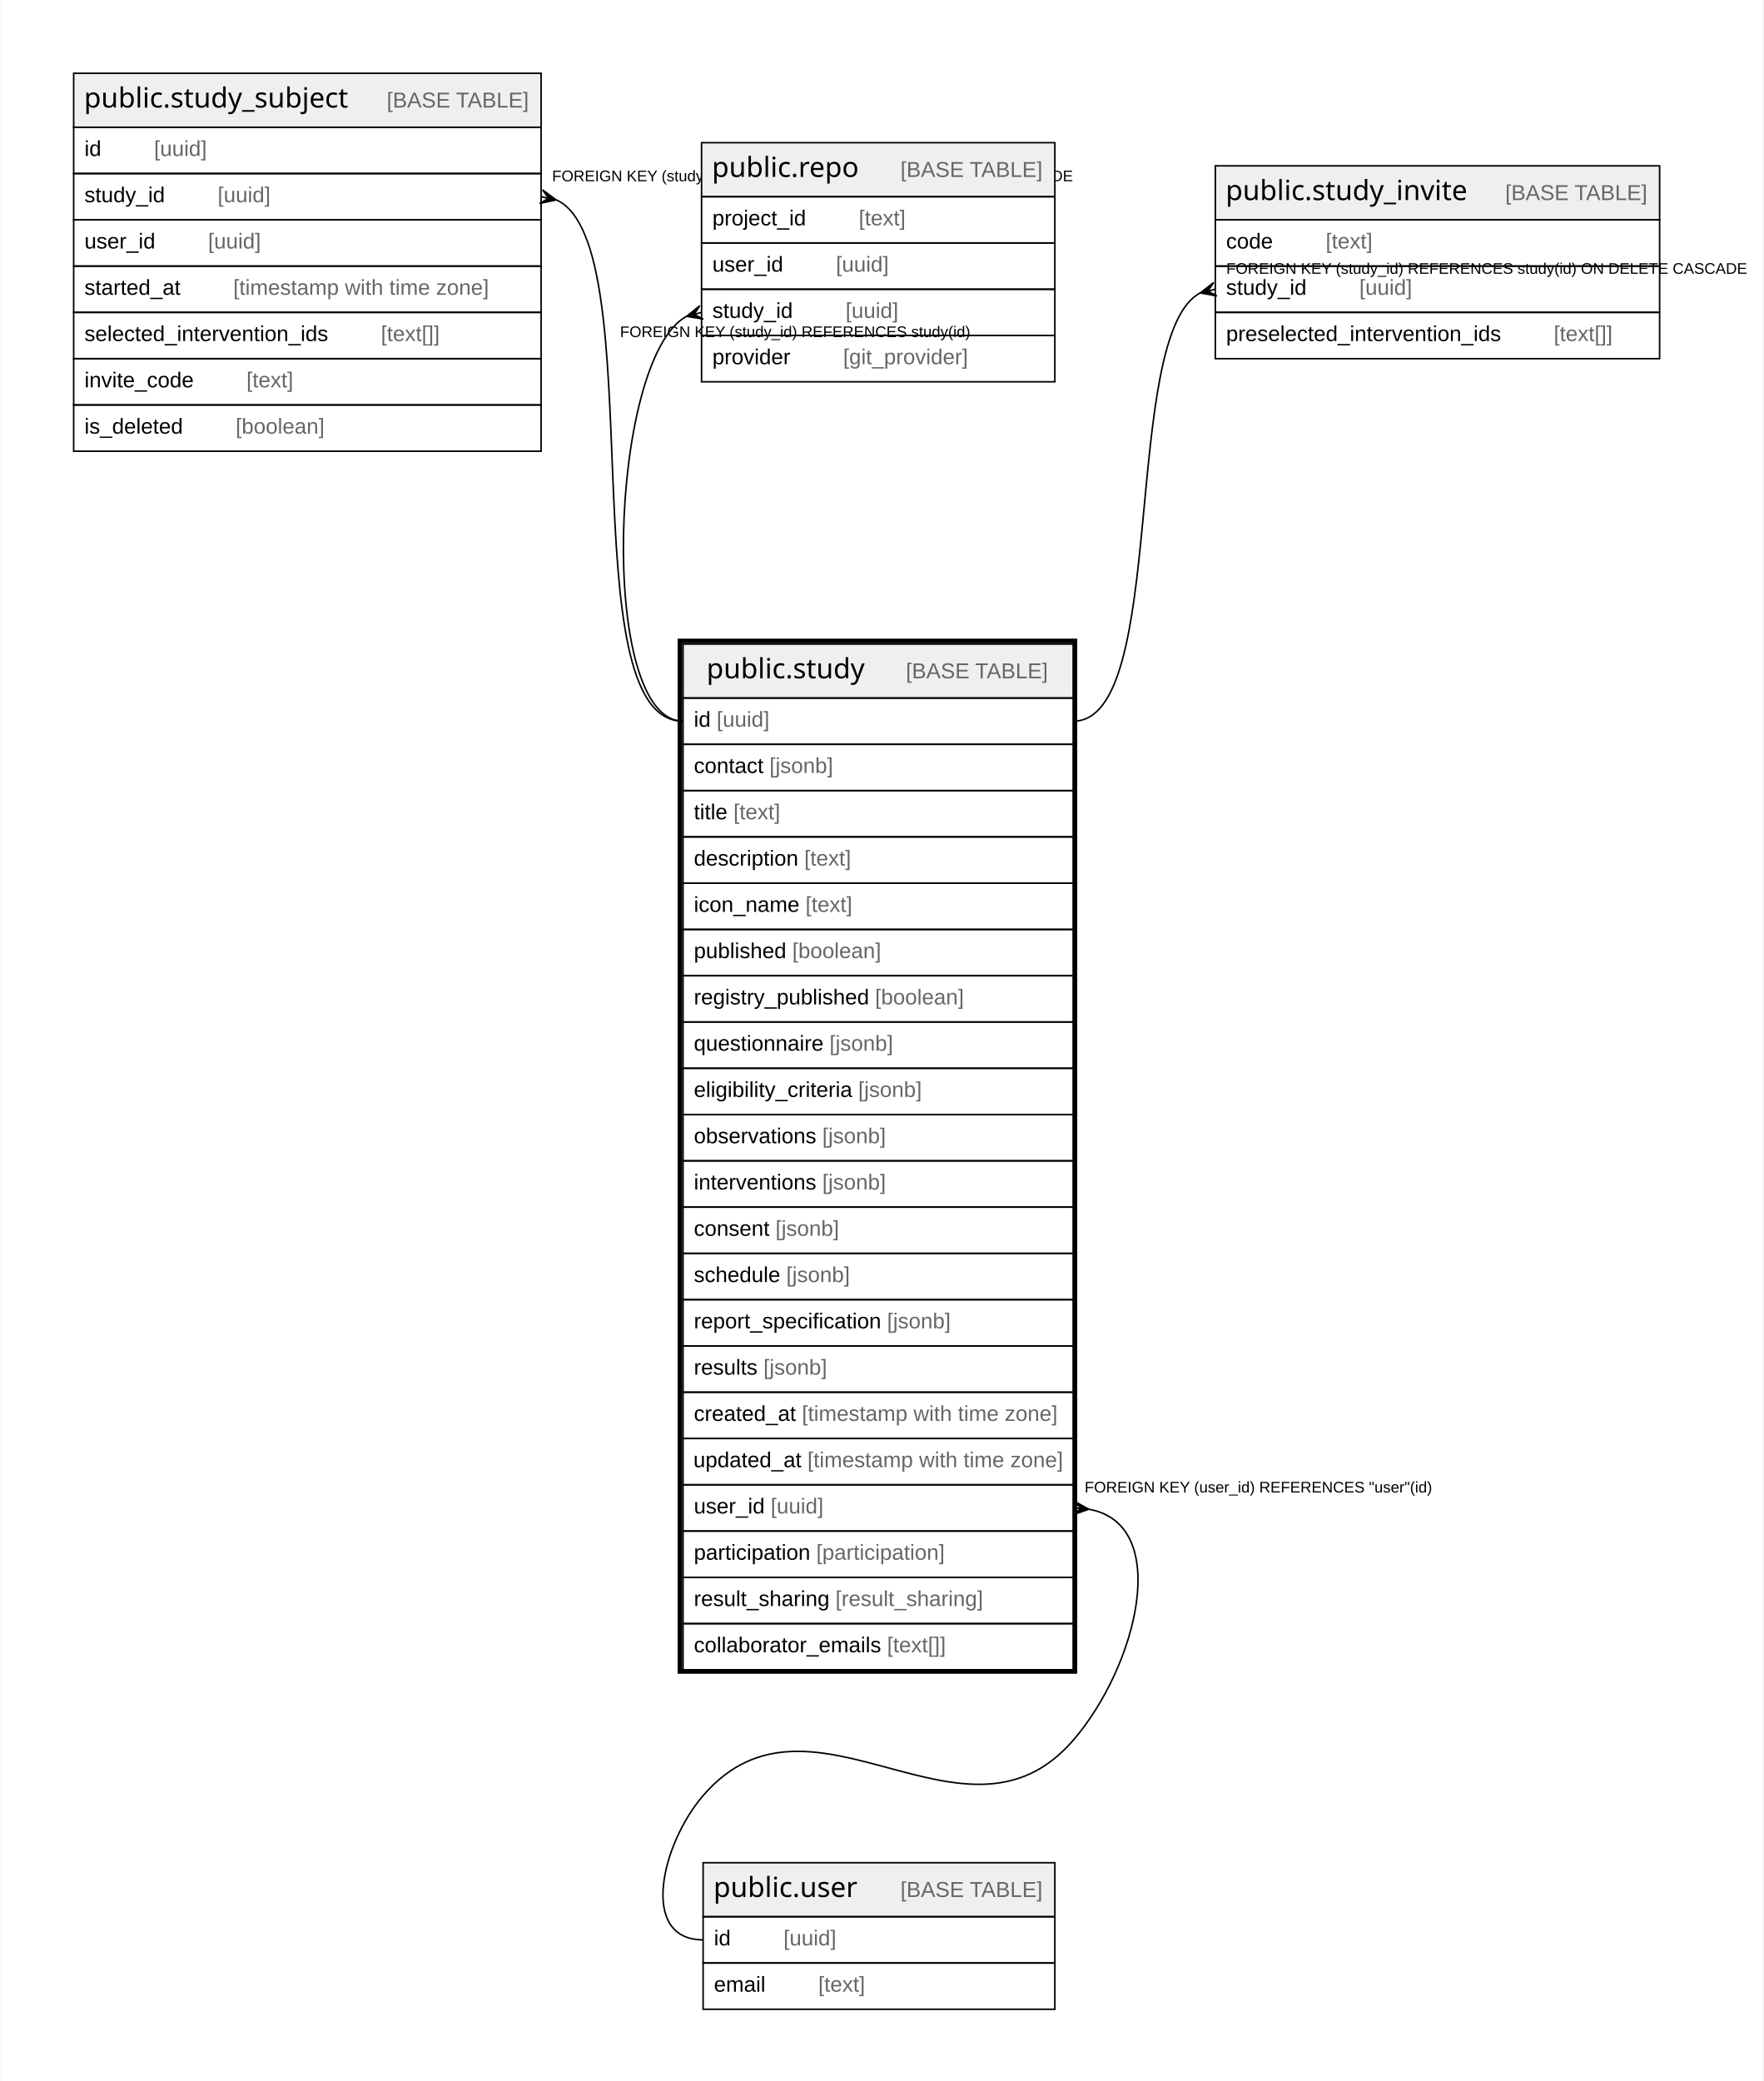
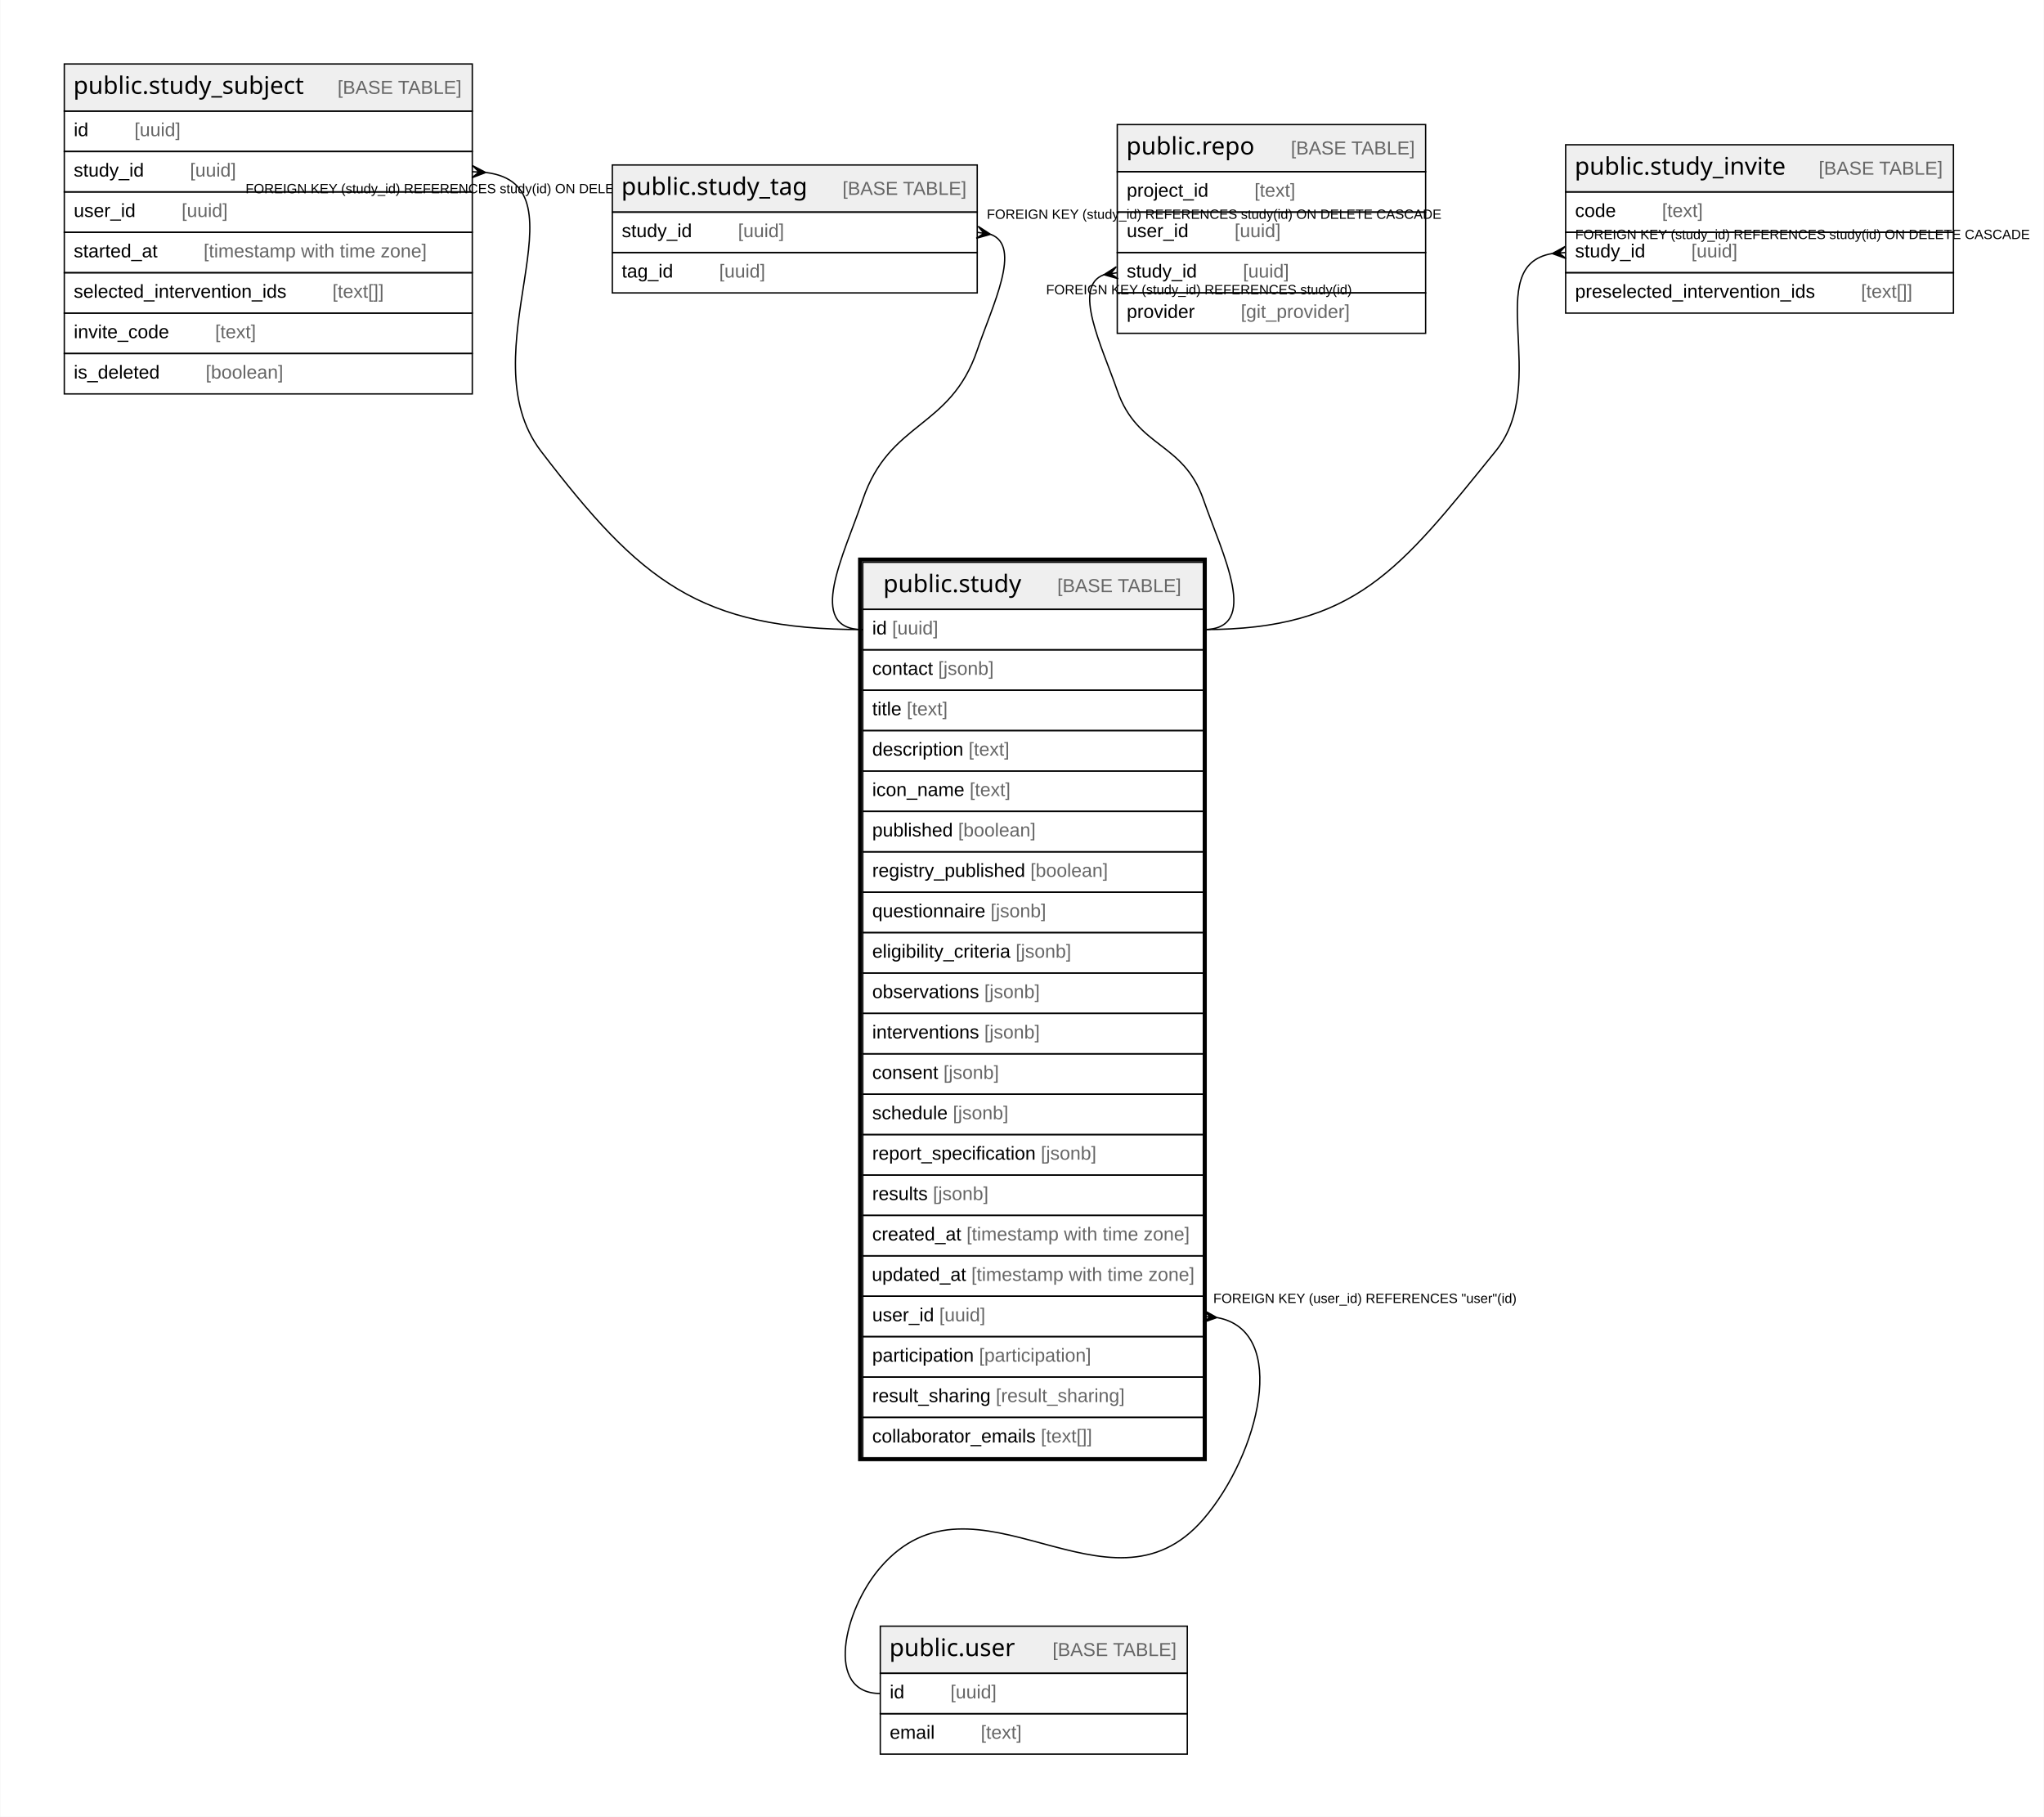
- <svg xmlns="http://www.w3.org/2000/svg" width="1143pt" height="1349pt" viewBox="0.00 0.00 1142.50 1349.00">
+ <svg xmlns="http://www.w3.org/2000/svg" width="1518pt" height="1349pt" viewBox="0.00 0.00 1517.50 1349.00">
  <g id="graph0" class="graph" transform="scale(1 1) rotate(0) translate(4 1345)">
-     <polygon fill="#ffffff" stroke="transparent" points="-4,4 -4,-1345 1138.5,-1345 1138.5,4 -4,4" />
+     <polygon fill="#ffffff" stroke="transparent" points="-4,4 -4,-1345 1513.5,-1345 1513.5,4 -4,4" />
    <g id="node1" class="node">
-       <polygon fill="#efefef" stroke="transparent" points="438.5,-892.5 438.5,-927.5 691.5,-927.5 691.5,-892.5 438.5,-892.5" />
-       <polygon fill="none" stroke="#000000" points="438.5,-892.5 438.5,-927.5 691.5,-927.5 691.5,-892.5 438.5,-892.5" />
-       <text text-anchor="start" x="453.704" y="-905.3" font-family="Arial Bold" font-size="18.00" fill="#000000">public.study</text>
-       <text text-anchor="start" x="548.728" y="-905.3" font-family="Arial" font-size="14.00" fill="#000000">    </text>
-       <text text-anchor="start" x="582.933" y="-905.3" font-family="Arial" font-size="14.00" fill="#666666">[BASE TABLE]</text>
-       <polygon fill="none" stroke="#000000" points="438.5,-862.5 438.5,-892.5 691.5,-892.5 691.5,-862.5 438.5,-862.5" />
-       <text text-anchor="start" x="445.5" y="-873.9" font-family="Arial" font-size="14.00" fill="#000000">id </text>
-       <text text-anchor="start" x="460.28" y="-873.9" font-family="Arial" font-size="14.00" fill="#666666">[uuid]</text>
-       <polygon fill="none" stroke="#000000" points="438.5,-832.5 438.5,-862.5 691.5,-862.5 691.5,-832.5 438.5,-832.5" />
-       <text text-anchor="start" x="445.5" y="-843.9" font-family="Arial" font-size="14.00" fill="#000000">contact </text>
-       <text text-anchor="start" x="494.52" y="-843.9" font-family="Arial" font-size="14.00" fill="#666666">[jsonb]</text>
-       <polygon fill="none" stroke="#000000" points="438.5,-802.5 438.5,-832.5 691.5,-832.5 691.5,-802.5 438.5,-802.5" />
-       <text text-anchor="start" x="445.5" y="-813.9" font-family="Arial" font-size="14.00" fill="#000000">title </text>
-       <text text-anchor="start" x="471.168" y="-813.9" font-family="Arial" font-size="14.00" fill="#666666">[text]</text>
-       <polygon fill="none" stroke="#000000" points="438.5,-772.5 438.5,-802.5 691.5,-802.5 691.5,-772.5 438.5,-772.5" />
-       <text text-anchor="start" x="445.5" y="-783.9" font-family="Arial" font-size="14.00" fill="#000000">description </text>
-       <text text-anchor="start" x="517.068" y="-783.9" font-family="Arial" font-size="14.00" fill="#666666">[text]</text>
-       <polygon fill="none" stroke="#000000" points="438.5,-742.5 438.5,-772.5 691.5,-772.5 691.5,-742.5 438.5,-742.5" />
-       <text text-anchor="start" x="445.5" y="-753.9" font-family="Arial" font-size="14.00" fill="#000000">icon_name </text>
-       <text text-anchor="start" x="517.853" y="-753.9" font-family="Arial" font-size="14.00" fill="#666666">[text]</text>
-       <polygon fill="none" stroke="#000000" points="438.5,-712.5 438.5,-742.5 691.5,-742.5 691.5,-712.5 438.5,-712.5" />
-       <text text-anchor="start" x="445.5" y="-723.9" font-family="Arial" font-size="14.00" fill="#000000">published </text>
-       <text text-anchor="start" x="509.299" y="-723.9" font-family="Arial" font-size="14.00" fill="#666666">[boolean]</text>
-       <polygon fill="none" stroke="#000000" points="438.5,-682.5 438.5,-712.5 691.5,-712.5 691.5,-682.5 438.5,-682.5" />
-       <text text-anchor="start" x="445.5" y="-693.9" font-family="Arial" font-size="14.00" fill="#000000">registry_published </text>
-       <text text-anchor="start" x="562.966" y="-693.9" font-family="Arial" font-size="14.00" fill="#666666">[boolean]</text>
-       <polygon fill="none" stroke="#000000" points="438.5,-652.5 438.5,-682.5 691.5,-682.5 691.5,-652.5 438.5,-652.5" />
-       <text text-anchor="start" x="445.5" y="-663.9" font-family="Arial" font-size="14.00" fill="#000000">questionnaire </text>
-       <text text-anchor="start" x="533.416" y="-663.9" font-family="Arial" font-size="14.00" fill="#666666">[jsonb]</text>
-       <polygon fill="none" stroke="#000000" points="438.5,-622.5 438.5,-652.5 691.5,-652.5 691.5,-622.5 438.5,-622.5" />
-       <text text-anchor="start" x="445.5" y="-633.9" font-family="Arial" font-size="14.00" fill="#000000">eligibility_criteria </text>
-       <text text-anchor="start" x="552.041" y="-633.9" font-family="Arial" font-size="14.00" fill="#666666">[jsonb]</text>
-       <polygon fill="none" stroke="#000000" points="438.5,-592.5 438.5,-622.5 691.5,-622.5 691.5,-592.5 438.5,-592.5" />
-       <text text-anchor="start" x="445.5" y="-603.9" font-family="Arial" font-size="14.00" fill="#000000">observations </text>
-       <text text-anchor="start" x="528.744" y="-603.9" font-family="Arial" font-size="14.00" fill="#666666">[jsonb]</text>
-       <polygon fill="none" stroke="#000000" points="438.5,-562.5 438.5,-592.5 691.5,-592.5 691.5,-562.5 438.5,-562.5" />
-       <text text-anchor="start" x="445.5" y="-573.9" font-family="Arial" font-size="14.00" fill="#000000">interventions </text>
-       <text text-anchor="start" x="528.741" y="-573.9" font-family="Arial" font-size="14.00" fill="#666666">[jsonb]</text>
-       <polygon fill="none" stroke="#000000" points="438.5,-532.5 438.5,-562.5 691.5,-562.5 691.5,-532.5 438.5,-532.5" />
-       <text text-anchor="start" x="445.5" y="-543.9" font-family="Arial" font-size="14.00" fill="#000000">consent </text>
-       <text text-anchor="start" x="498.412" y="-543.9" font-family="Arial" font-size="14.00" fill="#666666">[jsonb]</text>
-       <polygon fill="none" stroke="#000000" points="438.5,-502.5 438.5,-532.5 691.5,-532.5 691.5,-502.5 438.5,-502.5" />
-       <text text-anchor="start" x="445.5" y="-513.9" font-family="Arial" font-size="14.00" fill="#000000">schedule </text>
-       <text text-anchor="start" x="505.41" y="-513.9" font-family="Arial" font-size="14.00" fill="#666666">[jsonb]</text>
-       <polygon fill="none" stroke="#000000" points="438.5,-472.5 438.5,-502.5 691.5,-502.5 691.5,-472.5 438.5,-472.5" />
-       <text text-anchor="start" x="445.5" y="-483.9" font-family="Arial" font-size="14.00" fill="#000000">report_specification </text>
-       <text text-anchor="start" x="570.747" y="-483.9" font-family="Arial" font-size="14.00" fill="#666666">[jsonb]</text>
-       <polygon fill="none" stroke="#000000" points="438.5,-442.5 438.5,-472.5 691.5,-472.5 691.5,-442.5 438.5,-442.5" />
-       <text text-anchor="start" x="445.5" y="-453.9" font-family="Arial" font-size="14.00" fill="#000000">results </text>
-       <text text-anchor="start" x="490.614" y="-453.9" font-family="Arial" font-size="14.00" fill="#666666">[jsonb]</text>
-       <polygon fill="none" stroke="#000000" points="438.5,-412.5 438.5,-442.5 691.5,-442.5 691.5,-412.5 438.5,-412.5" />
-       <text text-anchor="start" x="445.5" y="-423.9" font-family="Arial" font-size="14.00" fill="#000000">created_at </text>
-       <text text-anchor="start" x="515.528" y="-423.9" font-family="Arial" font-size="14.00" fill="#666666">[timestamp with time zone]</text>
-       <polygon fill="none" stroke="#000000" points="438.5,-382.5 438.5,-412.5 691.5,-412.5 691.5,-382.5 438.5,-382.5" />
-       <text text-anchor="start" x="445.192" y="-393.9" font-family="Arial" font-size="14.00" fill="#000000">updated_at </text>
-       <text text-anchor="start" x="519.124" y="-393.9" font-family="Arial" font-size="14.00" fill="#666666">[timestamp with time zone]</text>
-       <polygon fill="none" stroke="#000000" points="438.5,-352.5 438.5,-382.5 691.5,-382.5 691.5,-352.5 438.5,-352.5" />
-       <text text-anchor="start" x="445.5" y="-363.9" font-family="Arial" font-size="14.00" fill="#000000">user_id </text>
-       <text text-anchor="start" x="495.288" y="-363.9" font-family="Arial" font-size="14.00" fill="#666666">[uuid]</text>
-       <polygon fill="none" stroke="#000000" points="438.5,-322.5 438.5,-352.5 691.5,-352.5 691.5,-322.5 438.5,-322.5" />
-       <text text-anchor="start" x="445.5" y="-333.9" font-family="Arial" font-size="14.00" fill="#000000">participation </text>
-       <text text-anchor="start" x="524.848" y="-333.9" font-family="Arial" font-size="14.00" fill="#666666">[participation]</text>
-       <polygon fill="none" stroke="#000000" points="438.5,-292.5 438.5,-322.5 691.5,-322.5 691.5,-292.5 438.5,-292.5" />
-       <text text-anchor="start" x="445.5" y="-303.9" font-family="Arial" font-size="14.00" fill="#000000">result_sharing </text>
-       <text text-anchor="start" x="537.294" y="-303.9" font-family="Arial" font-size="14.00" fill="#666666">[result_sharing]</text>
-       <polygon fill="none" stroke="#000000" points="438.5,-262.5 438.5,-292.5 691.5,-292.5 691.5,-262.5 438.5,-262.5" />
-       <text text-anchor="start" x="445.5" y="-273.9" font-family="Arial" font-size="14.00" fill="#000000">collaborator_emails </text>
-       <text text-anchor="start" x="570.733" y="-273.9" font-family="Arial" font-size="14.00" fill="#666666">[text[]]</text>
-       <polygon fill="none" stroke="#000000" stroke-width="3" points="436.5,-261.5 436.5,-929.5 692.5,-929.5 692.5,-261.5 436.5,-261.5" />
+       <polygon fill="#efefef" stroke="transparent" points="636.5,-892.5 636.5,-927.5 889.5,-927.5 889.5,-892.5 636.5,-892.5" />
+       <polygon fill="none" stroke="#000000" points="636.5,-892.5 636.5,-927.5 889.5,-927.5 889.5,-892.5 636.5,-892.5" />
+       <text text-anchor="start" x="651.704" y="-905.3" font-family="Arial Bold" font-size="18.00" fill="#000000">public.study</text>
+       <text text-anchor="start" x="746.728" y="-905.3" font-family="Arial" font-size="14.00" fill="#000000">    </text>
+       <text text-anchor="start" x="780.933" y="-905.3" font-family="Arial" font-size="14.00" fill="#666666">[BASE TABLE]</text>
+       <polygon fill="none" stroke="#000000" points="636.5,-862.5 636.5,-892.5 889.5,-892.5 889.5,-862.5 636.5,-862.5" />
+       <text text-anchor="start" x="643.5" y="-873.9" font-family="Arial" font-size="14.00" fill="#000000">id </text>
+       <text text-anchor="start" x="658.28" y="-873.9" font-family="Arial" font-size="14.00" fill="#666666">[uuid]</text>
+       <polygon fill="none" stroke="#000000" points="636.5,-832.5 636.5,-862.5 889.5,-862.5 889.5,-832.5 636.5,-832.5" />
+       <text text-anchor="start" x="643.5" y="-843.9" font-family="Arial" font-size="14.00" fill="#000000">contact </text>
+       <text text-anchor="start" x="692.52" y="-843.9" font-family="Arial" font-size="14.00" fill="#666666">[jsonb]</text>
+       <polygon fill="none" stroke="#000000" points="636.5,-802.5 636.5,-832.5 889.5,-832.5 889.5,-802.5 636.5,-802.5" />
+       <text text-anchor="start" x="643.5" y="-813.9" font-family="Arial" font-size="14.00" fill="#000000">title </text>
+       <text text-anchor="start" x="669.168" y="-813.9" font-family="Arial" font-size="14.00" fill="#666666">[text]</text>
+       <polygon fill="none" stroke="#000000" points="636.5,-772.5 636.5,-802.5 889.5,-802.5 889.5,-772.5 636.5,-772.5" />
+       <text text-anchor="start" x="643.5" y="-783.9" font-family="Arial" font-size="14.00" fill="#000000">description </text>
+       <text text-anchor="start" x="715.068" y="-783.9" font-family="Arial" font-size="14.00" fill="#666666">[text]</text>
+       <polygon fill="none" stroke="#000000" points="636.5,-742.5 636.5,-772.5 889.5,-772.5 889.5,-742.5 636.5,-742.5" />
+       <text text-anchor="start" x="643.5" y="-753.9" font-family="Arial" font-size="14.00" fill="#000000">icon_name </text>
+       <text text-anchor="start" x="715.853" y="-753.9" font-family="Arial" font-size="14.00" fill="#666666">[text]</text>
+       <polygon fill="none" stroke="#000000" points="636.5,-712.5 636.5,-742.5 889.5,-742.5 889.5,-712.5 636.5,-712.5" />
+       <text text-anchor="start" x="643.5" y="-723.9" font-family="Arial" font-size="14.00" fill="#000000">published </text>
+       <text text-anchor="start" x="707.299" y="-723.9" font-family="Arial" font-size="14.00" fill="#666666">[boolean]</text>
+       <polygon fill="none" stroke="#000000" points="636.5,-682.5 636.5,-712.5 889.5,-712.5 889.5,-682.5 636.5,-682.5" />
+       <text text-anchor="start" x="643.5" y="-693.9" font-family="Arial" font-size="14.00" fill="#000000">registry_published </text>
+       <text text-anchor="start" x="760.966" y="-693.9" font-family="Arial" font-size="14.00" fill="#666666">[boolean]</text>
+       <polygon fill="none" stroke="#000000" points="636.5,-652.5 636.5,-682.5 889.5,-682.5 889.5,-652.5 636.5,-652.5" />
+       <text text-anchor="start" x="643.5" y="-663.9" font-family="Arial" font-size="14.00" fill="#000000">questionnaire </text>
+       <text text-anchor="start" x="731.416" y="-663.9" font-family="Arial" font-size="14.00" fill="#666666">[jsonb]</text>
+       <polygon fill="none" stroke="#000000" points="636.5,-622.5 636.5,-652.5 889.5,-652.5 889.5,-622.5 636.5,-622.5" />
+       <text text-anchor="start" x="643.5" y="-633.9" font-family="Arial" font-size="14.00" fill="#000000">eligibility_criteria </text>
+       <text text-anchor="start" x="750.041" y="-633.9" font-family="Arial" font-size="14.00" fill="#666666">[jsonb]</text>
+       <polygon fill="none" stroke="#000000" points="636.5,-592.5 636.5,-622.5 889.5,-622.5 889.5,-592.5 636.5,-592.5" />
+       <text text-anchor="start" x="643.5" y="-603.9" font-family="Arial" font-size="14.00" fill="#000000">observations </text>
+       <text text-anchor="start" x="726.744" y="-603.9" font-family="Arial" font-size="14.00" fill="#666666">[jsonb]</text>
+       <polygon fill="none" stroke="#000000" points="636.5,-562.5 636.5,-592.5 889.5,-592.5 889.5,-562.5 636.5,-562.5" />
+       <text text-anchor="start" x="643.5" y="-573.9" font-family="Arial" font-size="14.00" fill="#000000">interventions </text>
+       <text text-anchor="start" x="726.741" y="-573.9" font-family="Arial" font-size="14.00" fill="#666666">[jsonb]</text>
+       <polygon fill="none" stroke="#000000" points="636.5,-532.5 636.5,-562.5 889.5,-562.5 889.5,-532.5 636.5,-532.5" />
+       <text text-anchor="start" x="643.5" y="-543.9" font-family="Arial" font-size="14.00" fill="#000000">consent </text>
+       <text text-anchor="start" x="696.412" y="-543.9" font-family="Arial" font-size="14.00" fill="#666666">[jsonb]</text>
+       <polygon fill="none" stroke="#000000" points="636.5,-502.5 636.5,-532.5 889.5,-532.5 889.5,-502.5 636.5,-502.5" />
+       <text text-anchor="start" x="643.5" y="-513.9" font-family="Arial" font-size="14.00" fill="#000000">schedule </text>
+       <text text-anchor="start" x="703.41" y="-513.9" font-family="Arial" font-size="14.00" fill="#666666">[jsonb]</text>
+       <polygon fill="none" stroke="#000000" points="636.5,-472.5 636.5,-502.5 889.5,-502.5 889.5,-472.5 636.5,-472.5" />
+       <text text-anchor="start" x="643.5" y="-483.9" font-family="Arial" font-size="14.00" fill="#000000">report_specification </text>
+       <text text-anchor="start" x="768.747" y="-483.9" font-family="Arial" font-size="14.00" fill="#666666">[jsonb]</text>
+       <polygon fill="none" stroke="#000000" points="636.5,-442.5 636.5,-472.5 889.5,-472.5 889.5,-442.5 636.5,-442.5" />
+       <text text-anchor="start" x="643.5" y="-453.9" font-family="Arial" font-size="14.00" fill="#000000">results </text>
+       <text text-anchor="start" x="688.614" y="-453.9" font-family="Arial" font-size="14.00" fill="#666666">[jsonb]</text>
+       <polygon fill="none" stroke="#000000" points="636.5,-412.5 636.5,-442.5 889.5,-442.5 889.5,-412.5 636.5,-412.5" />
+       <text text-anchor="start" x="643.5" y="-423.9" font-family="Arial" font-size="14.00" fill="#000000">created_at </text>
+       <text text-anchor="start" x="713.528" y="-423.9" font-family="Arial" font-size="14.00" fill="#666666">[timestamp with time zone]</text>
+       <polygon fill="none" stroke="#000000" points="636.5,-382.5 636.5,-412.5 889.5,-412.5 889.5,-382.5 636.5,-382.5" />
+       <text text-anchor="start" x="643.192" y="-393.9" font-family="Arial" font-size="14.00" fill="#000000">updated_at </text>
+       <text text-anchor="start" x="717.124" y="-393.9" font-family="Arial" font-size="14.00" fill="#666666">[timestamp with time zone]</text>
+       <polygon fill="none" stroke="#000000" points="636.5,-352.5 636.5,-382.5 889.5,-382.5 889.5,-352.5 636.5,-352.5" />
+       <text text-anchor="start" x="643.5" y="-363.9" font-family="Arial" font-size="14.00" fill="#000000">user_id </text>
+       <text text-anchor="start" x="693.288" y="-363.9" font-family="Arial" font-size="14.00" fill="#666666">[uuid]</text>
+       <polygon fill="none" stroke="#000000" points="636.5,-322.5 636.5,-352.5 889.5,-352.5 889.5,-322.5 636.5,-322.5" />
+       <text text-anchor="start" x="643.5" y="-333.9" font-family="Arial" font-size="14.00" fill="#000000">participation </text>
+       <text text-anchor="start" x="722.848" y="-333.9" font-family="Arial" font-size="14.00" fill="#666666">[participation]</text>
+       <polygon fill="none" stroke="#000000" points="636.5,-292.5 636.5,-322.5 889.5,-322.5 889.5,-292.5 636.5,-292.5" />
+       <text text-anchor="start" x="643.5" y="-303.9" font-family="Arial" font-size="14.00" fill="#000000">result_sharing </text>
+       <text text-anchor="start" x="735.294" y="-303.9" font-family="Arial" font-size="14.00" fill="#666666">[result_sharing]</text>
+       <polygon fill="none" stroke="#000000" points="636.5,-262.5 636.5,-292.5 889.5,-292.5 889.5,-262.5 636.5,-262.5" />
+       <text text-anchor="start" x="643.5" y="-273.9" font-family="Arial" font-size="14.00" fill="#000000">collaborator_emails </text>
+       <text text-anchor="start" x="768.733" y="-273.9" font-family="Arial" font-size="14.00" fill="#666666">[text[]]</text>
+       <polygon fill="none" stroke="#000000" stroke-width="3" points="634.5,-261.5 634.5,-929.5 890.5,-929.5 890.5,-261.5 634.5,-261.5" />
    </g>
-     <g id="node5" class="node">
-       <polygon fill="#efefef" stroke="transparent" points="451.5,-102.5 451.5,-137.5 679.5,-137.5 679.5,-102.5 451.5,-102.5" />
-       <polygon fill="none" stroke="#000000" points="451.5,-102.5 451.5,-137.5 679.5,-137.5 679.5,-102.5 451.5,-102.5" />
-       <text text-anchor="start" x="458.209" y="-115.3" font-family="Arial Bold" font-size="18.00" fill="#000000">public.user</text>
-       <text text-anchor="start" x="545.223" y="-115.3" font-family="Arial" font-size="14.00" fill="#000000">    </text>
-       <text text-anchor="start" x="579.428" y="-115.3" font-family="Arial" font-size="14.00" fill="#666666">[BASE TABLE]</text>
-       <polygon fill="none" stroke="#000000" points="451.5,-72.5 451.5,-102.5 679.5,-102.5 679.5,-72.5 451.5,-72.5" />
-       <text text-anchor="start" x="458.5" y="-83.9" font-family="Arial" font-size="14.00" fill="#000000">id    </text>
-       <text text-anchor="start" x="503.594" y="-83.9" font-family="Arial" font-size="14.00" fill="#666666">[uuid]</text>
-       <polygon fill="none" stroke="#000000" points="451.5,-42.5 451.5,-72.5 679.5,-72.5 679.5,-42.5 451.5,-42.5" />
-       <text text-anchor="start" x="458.5" y="-53.9" font-family="Arial" font-size="14.00" fill="#000000">email    </text>
-       <text text-anchor="start" x="526.144" y="-53.9" font-family="Arial" font-size="14.00" fill="#666666">[text]</text>
+     <g id="node6" class="node">
+       <polygon fill="#efefef" stroke="transparent" points="649.5,-102.5 649.5,-137.5 877.5,-137.5 877.5,-102.5 649.5,-102.5" />
+       <polygon fill="none" stroke="#000000" points="649.5,-102.5 649.5,-137.5 877.5,-137.5 877.5,-102.5 649.5,-102.5" />
+       <text text-anchor="start" x="656.209" y="-115.3" font-family="Arial Bold" font-size="18.00" fill="#000000">public.user</text>
+       <text text-anchor="start" x="743.223" y="-115.3" font-family="Arial" font-size="14.00" fill="#000000">    </text>
+       <text text-anchor="start" x="777.428" y="-115.3" font-family="Arial" font-size="14.00" fill="#666666">[BASE TABLE]</text>
+       <polygon fill="none" stroke="#000000" points="649.5,-72.5 649.5,-102.5 877.5,-102.5 877.5,-72.5 649.5,-72.5" />
+       <text text-anchor="start" x="656.5" y="-83.9" font-family="Arial" font-size="14.00" fill="#000000">id    </text>
+       <text text-anchor="start" x="701.594" y="-83.9" font-family="Arial" font-size="14.00" fill="#666666">[uuid]</text>
+       <polygon fill="none" stroke="#000000" points="649.5,-42.5 649.5,-72.5 877.5,-72.5 877.5,-42.5 649.5,-42.5" />
+       <text text-anchor="start" x="656.5" y="-53.9" font-family="Arial" font-size="14.00" fill="#000000">email    </text>
+       <text text-anchor="start" x="724.144" y="-53.9" font-family="Arial" font-size="14.00" fill="#666666">[text]</text>
    </g>
-     <g id="edge4" class="edge">
-       <path fill="none" stroke="#000000" d="M701.677,-366.629C755.786,-356.73 732.762,-264.913 691.5,-217 621.115,-135.27 521.885,-262.73 451.5,-181 424.383,-149.512 409.944,-87.5 451.5,-87.5" />
-       <polygon fill="#000000" stroke="#000000" points="701.464,-366.647 691.116,-363.016 696.482,-367.074 691.5,-367.5 691.5,-367.5 691.5,-367.5 696.482,-367.074 691.884,-371.984 701.464,-366.647 701.464,-366.647" />
-       <text text-anchor="start" x="698.785" y="-377.5" font-family="Arial" font-size="10.00" fill="#000000">FOREIGN KEY (user_id) REFERENCES "user"(id)</text>
+     <g id="edge5" class="edge">
+       <path fill="none" stroke="#000000" d="M899.677,-366.629C953.786,-356.73 930.762,-264.913 889.5,-217 819.115,-135.27 719.885,-262.73 649.5,-181 622.383,-149.512 607.944,-87.5 649.5,-87.5" />
+       <polygon fill="#000000" stroke="#000000" points="899.464,-366.647 889.116,-363.016 894.482,-367.074 889.5,-367.5 889.5,-367.5 889.5,-367.5 894.482,-367.074 889.884,-371.984 899.464,-366.647 899.464,-366.647" />
+       <text text-anchor="start" x="896.785" y="-377.5" font-family="Arial" font-size="10.00" fill="#000000">FOREIGN KEY (user_id) REFERENCES "user"(id)</text>
    </g>
    <g id="node2" class="node">
      <polygon fill="#efefef" stroke="transparent" points="43.5,-1262.5 43.5,-1297.5 346.5,-1297.5 346.5,-1262.5 43.5,-1262.5" />
      <polygon fill="none" stroke="#000000" points="43.5,-1262.5 43.5,-1297.5 346.5,-1297.5 346.5,-1262.5 43.5,-1262.5" />
      <text text-anchor="start" x="50.194" y="-1275.3" font-family="Arial Bold" font-size="18.00" fill="#000000">public.study_subject</text>
      <text text-anchor="start" x="212.238" y="-1275.3" font-family="Arial" font-size="14.00" fill="#000000">    </text>
      <text text-anchor="start" x="246.443" y="-1275.3" font-family="Arial" font-size="14.00" fill="#666666">[BASE TABLE]</text>
      <polygon fill="none" stroke="#000000" points="43.5,-1232.5 43.5,-1262.5 346.5,-1262.5 346.5,-1232.5 43.5,-1232.5" />
      <text text-anchor="start" x="50.5" y="-1243.9" font-family="Arial" font-size="14.00" fill="#000000">id    </text>
      <text text-anchor="start" x="95.594" y="-1243.9" font-family="Arial" font-size="14.00" fill="#666666">[uuid]</text>
      <polygon fill="none" stroke="#000000" points="43.5,-1202.5 43.5,-1232.5 346.5,-1232.5 346.5,-1202.5 43.5,-1202.5" />
      <text text-anchor="start" x="50.5" y="-1213.9" font-family="Arial" font-size="14.00" fill="#000000">study_id    </text>
      <text text-anchor="start" x="136.832" y="-1213.9" font-family="Arial" font-size="14.00" fill="#666666">[uuid]</text>
      <polygon fill="none" stroke="#000000" points="43.5,-1172.5 43.5,-1202.5 346.5,-1202.5 346.5,-1172.5 43.5,-1172.5" />
      <text text-anchor="start" x="50.5" y="-1183.9" font-family="Arial" font-size="14.00" fill="#000000">user_id    </text>
      <text text-anchor="start" x="130.602" y="-1183.9" font-family="Arial" font-size="14.00" fill="#666666">[uuid]</text>
      <polygon fill="none" stroke="#000000" points="43.5,-1142.5 43.5,-1172.5 346.5,-1172.5 346.5,-1142.5 43.5,-1142.5" />
      <text text-anchor="start" x="50.5" y="-1153.9" font-family="Arial" font-size="14.00" fill="#000000">started_at    </text>
      <text text-anchor="start" x="146.95" y="-1153.9" font-family="Arial" font-size="14.00" fill="#666666">[timestamp with time zone]</text>
      <polygon fill="none" stroke="#000000" points="43.5,-1112.5 43.5,-1142.5 346.5,-1142.5 346.5,-1112.5 43.5,-1112.5" />
      <text text-anchor="start" x="50.5" y="-1123.9" font-family="Arial" font-size="14.00" fill="#000000">selected_intervention_ids    </text>
      <text text-anchor="start" x="242.637" y="-1123.9" font-family="Arial" font-size="14.00" fill="#666666">[text[]]</text>
      <polygon fill="none" stroke="#000000" points="43.5,-1082.5 43.5,-1112.5 346.5,-1112.5 346.5,-1082.5 43.5,-1082.5" />
      <text text-anchor="start" x="50.5" y="-1093.9" font-family="Arial" font-size="14.00" fill="#000000">invite_code    </text>
      <text text-anchor="start" x="155.504" y="-1093.9" font-family="Arial" font-size="14.00" fill="#666666">[text]</text>
      <polygon fill="none" stroke="#000000" points="43.5,-1052.5 43.5,-1082.5 346.5,-1082.5 346.5,-1052.5 43.5,-1052.5" />
      <text text-anchor="start" x="50.5" y="-1063.9" font-family="Arial" font-size="14.00" fill="#000000">is_deleted    </text>
      <text text-anchor="start" x="148.504" y="-1063.9" font-family="Arial" font-size="14.00" fill="#666666">[boolean]</text>
    </g>
    <g id="edge1" class="edge">
-       <path fill="none" stroke="#000000" d="M356.595,-1215.329C419.035,-1186.372 363.896,-877.5 438.5,-877.5" />
-       <polygon fill="#000000" stroke="#000000" points="356.276,-1215.397 345.554,-1213.101 351.388,-1216.449 346.5,-1217.5 346.5,-1217.5 346.5,-1217.5 351.388,-1216.449 347.446,-1221.899 356.276,-1215.397 356.276,-1215.397" />
-       <text text-anchor="start" x="353.603" y="-1227.5" font-family="Arial" font-size="10.00" fill="#000000">FOREIGN KEY (study_id) REFERENCES study(id) ON DELETE CASCADE</text>
+       <path fill="none" stroke="#000000" d="M356.75,-1216.907C433.769,-1207.269 342.069,-1082.494 397.5,-1010 471.272,-913.518 515.046,-877.5 636.5,-877.5" />
+       <polygon fill="#000000" stroke="#000000" points="356.483,-1216.922 346.24,-1213.007 351.492,-1217.211 346.5,-1217.5 346.5,-1217.5 346.5,-1217.5 351.492,-1217.211 346.76,-1221.993 356.483,-1216.922 356.483,-1216.922" />
+       <text text-anchor="start" x="178.103" y="-1201.5" font-family="Arial" font-size="10.00" fill="#000000">FOREIGN KEY (study_id) REFERENCES study(id) ON DELETE CASCADE</text>
    </g>
    <g id="node3" class="node">
-       <polygon fill="#efefef" stroke="transparent" points="450.5,-1217.5 450.5,-1252.5 679.5,-1252.5 679.5,-1217.5 450.5,-1217.5" />
-       <polygon fill="none" stroke="#000000" points="450.5,-1217.5 450.5,-1252.5 679.5,-1252.5 679.5,-1217.5 450.5,-1217.5" />
-       <text text-anchor="start" x="457.206" y="-1230.3" font-family="Arial Bold" font-size="18.00" fill="#000000">public.repo</text>
-       <text text-anchor="start" x="545.226" y="-1230.3" font-family="Arial" font-size="14.00" fill="#000000">    </text>
-       <text text-anchor="start" x="579.431" y="-1230.3" font-family="Arial" font-size="14.00" fill="#666666">[BASE TABLE]</text>
-       <polygon fill="none" stroke="#000000" points="450.5,-1187.5 450.5,-1217.5 679.5,-1217.5 679.5,-1187.5 450.5,-1187.5" />
-       <text text-anchor="start" x="457.5" y="-1198.9" font-family="Arial" font-size="14.00" fill="#000000">project_id    </text>
-       <text text-anchor="start" x="552.382" y="-1198.9" font-family="Arial" font-size="14.00" fill="#666666">[text]</text>
-       <polygon fill="none" stroke="#000000" points="450.5,-1157.5 450.5,-1187.5 679.5,-1187.5 679.5,-1157.5 450.5,-1157.5" />
-       <text text-anchor="start" x="457.5" y="-1168.9" font-family="Arial" font-size="14.00" fill="#000000">user_id    </text>
-       <text text-anchor="start" x="537.602" y="-1168.9" font-family="Arial" font-size="14.00" fill="#666666">[uuid]</text>
-       <polygon fill="none" stroke="#000000" points="450.5,-1127.5 450.5,-1157.5 679.5,-1157.5 679.5,-1127.5 450.5,-1127.5" />
-       <text text-anchor="start" x="457.5" y="-1138.9" font-family="Arial" font-size="14.00" fill="#000000">study_id    </text>
-       <text text-anchor="start" x="543.832" y="-1138.9" font-family="Arial" font-size="14.00" fill="#666666">[uuid]</text>
-       <polygon fill="none" stroke="#000000" points="450.5,-1097.5 450.5,-1127.5 679.5,-1127.5 679.5,-1097.5 450.5,-1097.5" />
-       <text text-anchor="start" x="457.5" y="-1108.9" font-family="Arial" font-size="14.00" fill="#000000">provider    </text>
-       <text text-anchor="start" x="542.263" y="-1108.9" font-family="Arial" font-size="14.00" fill="#666666">[git_provider]</text>
+       <polygon fill="#efefef" stroke="transparent" points="450.5,-1187.5 450.5,-1222.5 721.5,-1222.5 721.5,-1187.5 450.5,-1187.5" />
+       <polygon fill="none" stroke="#000000" points="450.5,-1187.5 450.5,-1222.5 721.5,-1222.5 721.5,-1187.5 450.5,-1187.5" />
+       <text text-anchor="start" x="457.194" y="-1200.3" font-family="Arial Bold" font-size="18.00" fill="#000000">public.study_tag</text>
+       <text text-anchor="start" x="587.238" y="-1200.3" font-family="Arial" font-size="14.00" fill="#000000">    </text>
+       <text text-anchor="start" x="621.443" y="-1200.3" font-family="Arial" font-size="14.00" fill="#666666">[BASE TABLE]</text>
+       <polygon fill="none" stroke="#000000" points="450.5,-1157.5 450.5,-1187.5 721.5,-1187.5 721.5,-1157.5 450.5,-1157.5" />
+       <text text-anchor="start" x="457.5" y="-1168.9" font-family="Arial" font-size="14.00" fill="#000000">study_id    </text>
+       <text text-anchor="start" x="543.832" y="-1168.9" font-family="Arial" font-size="14.00" fill="#666666">[uuid]</text>
+       <polygon fill="none" stroke="#000000" points="450.5,-1127.5 450.5,-1157.5 721.5,-1157.5 721.5,-1127.5 450.5,-1127.5" />
+       <text text-anchor="start" x="457.5" y="-1138.9" font-family="Arial" font-size="14.00" fill="#000000">tag_id    </text>
+       <text text-anchor="start" x="529.832" y="-1138.9" font-family="Arial" font-size="14.00" fill="#666666">[uuid]</text>
    </g>
    <g id="edge2" class="edge">
-       <path fill="none" stroke="#000000" d="M440.626,-1139.877C390.388,-1112.355 383.005,-877.5 438.5,-877.5" />
-       <polygon fill="#000000" stroke="#000000" points="440.835,-1139.933 449.345,-1146.849 445.668,-1141.216 450.5,-1142.5 450.5,-1142.5 450.5,-1142.5 445.668,-1141.216 451.655,-1138.151 440.835,-1139.933 440.835,-1139.933" />
-       <text text-anchor="start" x="397.635" y="-1126.5" font-family="Arial" font-size="10.00" fill="#000000">FOREIGN KEY (study_id) REFERENCES study(id)</text>
+       <path fill="none" stroke="#000000" d="M731.411,-1171C755.169,-1162.351 732.715,-1118.091 721.5,-1085 701.556,-1026.151 656.444,-1032.849 636.5,-974 622.734,-933.38 593.611,-877.5 636.5,-877.5" />
+       <polygon fill="#000000" stroke="#000000" points="731.387,-1171.003 720.826,-1168.051 726.444,-1171.752 721.5,-1172.5 721.5,-1172.5 721.5,-1172.5 726.444,-1171.752 722.174,-1176.949 731.387,-1171.003 731.387,-1171.003" />
+       <text text-anchor="start" x="728.604" y="-1182.5" font-family="Arial" font-size="10.00" fill="#000000">FOREIGN KEY (study_id) REFERENCES study(id) ON DELETE CASCADE</text>
    </g>
    <g id="node4" class="node">
-       <polygon fill="#efefef" stroke="transparent" points="783.5,-1202.5 783.5,-1237.5 1071.5,-1237.5 1071.5,-1202.5 783.5,-1202.5" />
-       <polygon fill="none" stroke="#000000" points="783.5,-1202.5 783.5,-1237.5 1071.5,-1237.5 1071.5,-1202.5 783.5,-1202.5" />
-       <text text-anchor="start" x="790.199" y="-1215.3" font-family="Arial Bold" font-size="18.00" fill="#000000">public.study_invite</text>
-       <text text-anchor="start" x="937.232" y="-1215.3" font-family="Arial" font-size="14.00" fill="#000000">    </text>
-       <text text-anchor="start" x="971.437" y="-1215.3" font-family="Arial" font-size="14.00" fill="#666666">[BASE TABLE]</text>
-       <polygon fill="none" stroke="#000000" points="783.5,-1172.5 783.5,-1202.5 1071.5,-1202.5 1071.5,-1172.5 783.5,-1172.5" />
-       <text text-anchor="start" x="790.5" y="-1183.9" font-family="Arial" font-size="14.00" fill="#000000">code    </text>
-       <text text-anchor="start" x="855.053" y="-1183.9" font-family="Arial" font-size="14.00" fill="#666666">[text]</text>
-       <polygon fill="none" stroke="#000000" points="783.5,-1142.5 783.5,-1172.5 1071.5,-1172.5 1071.5,-1142.5 783.5,-1142.5" />
-       <text text-anchor="start" x="790.5" y="-1153.9" font-family="Arial" font-size="14.00" fill="#000000">study_id    </text>
-       <text text-anchor="start" x="876.832" y="-1153.9" font-family="Arial" font-size="14.00" fill="#666666">[uuid]</text>
-       <polygon fill="none" stroke="#000000" points="783.5,-1112.5 783.5,-1142.5 1071.5,-1142.5 1071.5,-1112.5 783.5,-1112.5" />
-       <text text-anchor="start" x="790.5" y="-1123.9" font-family="Arial" font-size="14.00" fill="#000000">preselected_intervention_ids    </text>
-       <text text-anchor="start" x="1002.863" y="-1123.9" font-family="Arial" font-size="14.00" fill="#666666">[text[]]</text>
+       <polygon fill="#efefef" stroke="transparent" points="825.5,-1217.5 825.5,-1252.5 1054.5,-1252.5 1054.5,-1217.5 825.5,-1217.5" />
+       <polygon fill="none" stroke="#000000" points="825.5,-1217.5 825.5,-1252.5 1054.5,-1252.5 1054.5,-1217.5 825.5,-1217.5" />
+       <text text-anchor="start" x="832.206" y="-1230.3" font-family="Arial Bold" font-size="18.00" fill="#000000">public.repo</text>
+       <text text-anchor="start" x="920.226" y="-1230.3" font-family="Arial" font-size="14.00" fill="#000000">    </text>
+       <text text-anchor="start" x="954.431" y="-1230.3" font-family="Arial" font-size="14.00" fill="#666666">[BASE TABLE]</text>
+       <polygon fill="none" stroke="#000000" points="825.5,-1187.5 825.5,-1217.5 1054.5,-1217.5 1054.5,-1187.5 825.5,-1187.5" />
+       <text text-anchor="start" x="832.5" y="-1198.9" font-family="Arial" font-size="14.00" fill="#000000">project_id    </text>
+       <text text-anchor="start" x="927.382" y="-1198.9" font-family="Arial" font-size="14.00" fill="#666666">[text]</text>
+       <polygon fill="none" stroke="#000000" points="825.5,-1157.5 825.5,-1187.5 1054.5,-1187.5 1054.5,-1157.5 825.5,-1157.5" />
+       <text text-anchor="start" x="832.5" y="-1168.9" font-family="Arial" font-size="14.00" fill="#000000">user_id    </text>
+       <text text-anchor="start" x="912.602" y="-1168.9" font-family="Arial" font-size="14.00" fill="#666666">[uuid]</text>
+       <polygon fill="none" stroke="#000000" points="825.5,-1127.5 825.5,-1157.5 1054.5,-1157.5 1054.5,-1127.5 825.5,-1127.5" />
+       <text text-anchor="start" x="832.5" y="-1138.9" font-family="Arial" font-size="14.00" fill="#000000">study_id    </text>
+       <text text-anchor="start" x="918.832" y="-1138.9" font-family="Arial" font-size="14.00" fill="#666666">[uuid]</text>
+       <polygon fill="none" stroke="#000000" points="825.5,-1097.5 825.5,-1127.5 1054.5,-1127.5 1054.5,-1097.5 825.5,-1097.5" />
+       <text text-anchor="start" x="832.5" y="-1108.9" font-family="Arial" font-size="14.00" fill="#000000">provider    </text>
+       <text text-anchor="start" x="917.263" y="-1108.9" font-family="Arial" font-size="14.00" fill="#666666">[git_provider]</text>
    </g>
    <g id="edge3" class="edge">
-       <path fill="none" stroke="#000000" d="M773.658,-1155.079C721.957,-1127.712 753.413,-877.5 691.5,-877.5" />
-       <polygon fill="#000000" stroke="#000000" points="773.789,-1155.112 782.425,-1161.87 778.645,-1156.306 783.5,-1157.5 783.5,-1157.5 783.5,-1157.5 778.645,-1156.306 784.575,-1153.13 773.789,-1155.112 773.789,-1155.112" />
-       <text text-anchor="start" x="790.604" y="-1167.5" font-family="Arial" font-size="10.00" fill="#000000">FOREIGN KEY (study_id) REFERENCES study(id) ON DELETE CASCADE</text>
+       <path fill="none" stroke="#000000" d="M815.581,-1140.997C791.78,-1132.333 814.035,-1088.005 825.5,-1055 840.556,-1011.659 874.444,-1017.341 889.5,-974 903.574,-933.486 932.389,-877.5 889.5,-877.5" />
+       <polygon fill="#000000" stroke="#000000" points="815.613,-1141.002 824.826,-1146.949 820.556,-1141.751 825.5,-1142.5 825.5,-1142.5 825.5,-1142.5 820.556,-1141.751 826.174,-1138.051 815.613,-1141.002 815.613,-1141.002" />
+       <text text-anchor="start" x="772.635" y="-1126.5" font-family="Arial" font-size="10.00" fill="#000000">FOREIGN KEY (study_id) REFERENCES study(id)</text>
+     </g>
+     <g id="node5" class="node">
+       <polygon fill="#efefef" stroke="transparent" points="1158.5,-1202.5 1158.5,-1237.5 1446.5,-1237.5 1446.5,-1202.5 1158.5,-1202.5" />
+       <polygon fill="none" stroke="#000000" points="1158.5,-1202.5 1158.5,-1237.5 1446.5,-1237.5 1446.5,-1202.5 1158.5,-1202.5" />
+       <text text-anchor="start" x="1165.199" y="-1215.3" font-family="Arial Bold" font-size="18.00" fill="#000000">public.study_invite</text>
+       <text text-anchor="start" x="1312.233" y="-1215.3" font-family="Arial" font-size="14.00" fill="#000000">    </text>
+       <text text-anchor="start" x="1346.437" y="-1215.3" font-family="Arial" font-size="14.00" fill="#666666">[BASE TABLE]</text>
+       <polygon fill="none" stroke="#000000" points="1158.5,-1172.5 1158.5,-1202.5 1446.5,-1202.5 1446.5,-1172.5 1158.5,-1172.5" />
+       <text text-anchor="start" x="1165.5" y="-1183.9" font-family="Arial" font-size="14.00" fill="#000000">code    </text>
+       <text text-anchor="start" x="1230.053" y="-1183.9" font-family="Arial" font-size="14.00" fill="#666666">[text]</text>
+       <polygon fill="none" stroke="#000000" points="1158.5,-1142.5 1158.5,-1172.5 1446.5,-1172.5 1446.5,-1142.5 1158.5,-1142.5" />
+       <text text-anchor="start" x="1165.5" y="-1153.9" font-family="Arial" font-size="14.00" fill="#000000">study_id    </text>
+       <text text-anchor="start" x="1251.832" y="-1153.9" font-family="Arial" font-size="14.00" fill="#666666">[uuid]</text>
+       <polygon fill="none" stroke="#000000" points="1158.5,-1112.5 1158.5,-1142.5 1446.5,-1142.5 1446.5,-1112.5 1158.5,-1112.5" />
+       <text text-anchor="start" x="1165.5" y="-1123.9" font-family="Arial" font-size="14.00" fill="#000000">preselected_intervention_ids    </text>
+       <text text-anchor="start" x="1377.863" y="-1123.9" font-family="Arial" font-size="14.00" fill="#666666">[text[]]</text>
+     </g>
+     <g id="edge4" class="edge">
+       <path fill="none" stroke="#000000" d="M1148.231,-1156.683C1095.376,-1147.393 1147.857,-1061.061 1106.5,-1010 1035.377,-922.188 1002.502,-877.5 889.5,-877.5" />
+       <polygon fill="#000000" stroke="#000000" points="1148.532,-1156.707 1158.143,-1161.986 1153.516,-1157.103 1158.5,-1157.5 1158.5,-1157.5 1158.5,-1157.5 1153.516,-1157.103 1158.857,-1153.014 1148.532,-1156.707 1148.532,-1156.707" />
+       <text text-anchor="start" x="1165.603" y="-1167.5" font-family="Arial" font-size="10.00" fill="#000000">FOREIGN KEY (study_id) REFERENCES study(id) ON DELETE CASCADE</text>
    </g>
  </g>
</svg>
